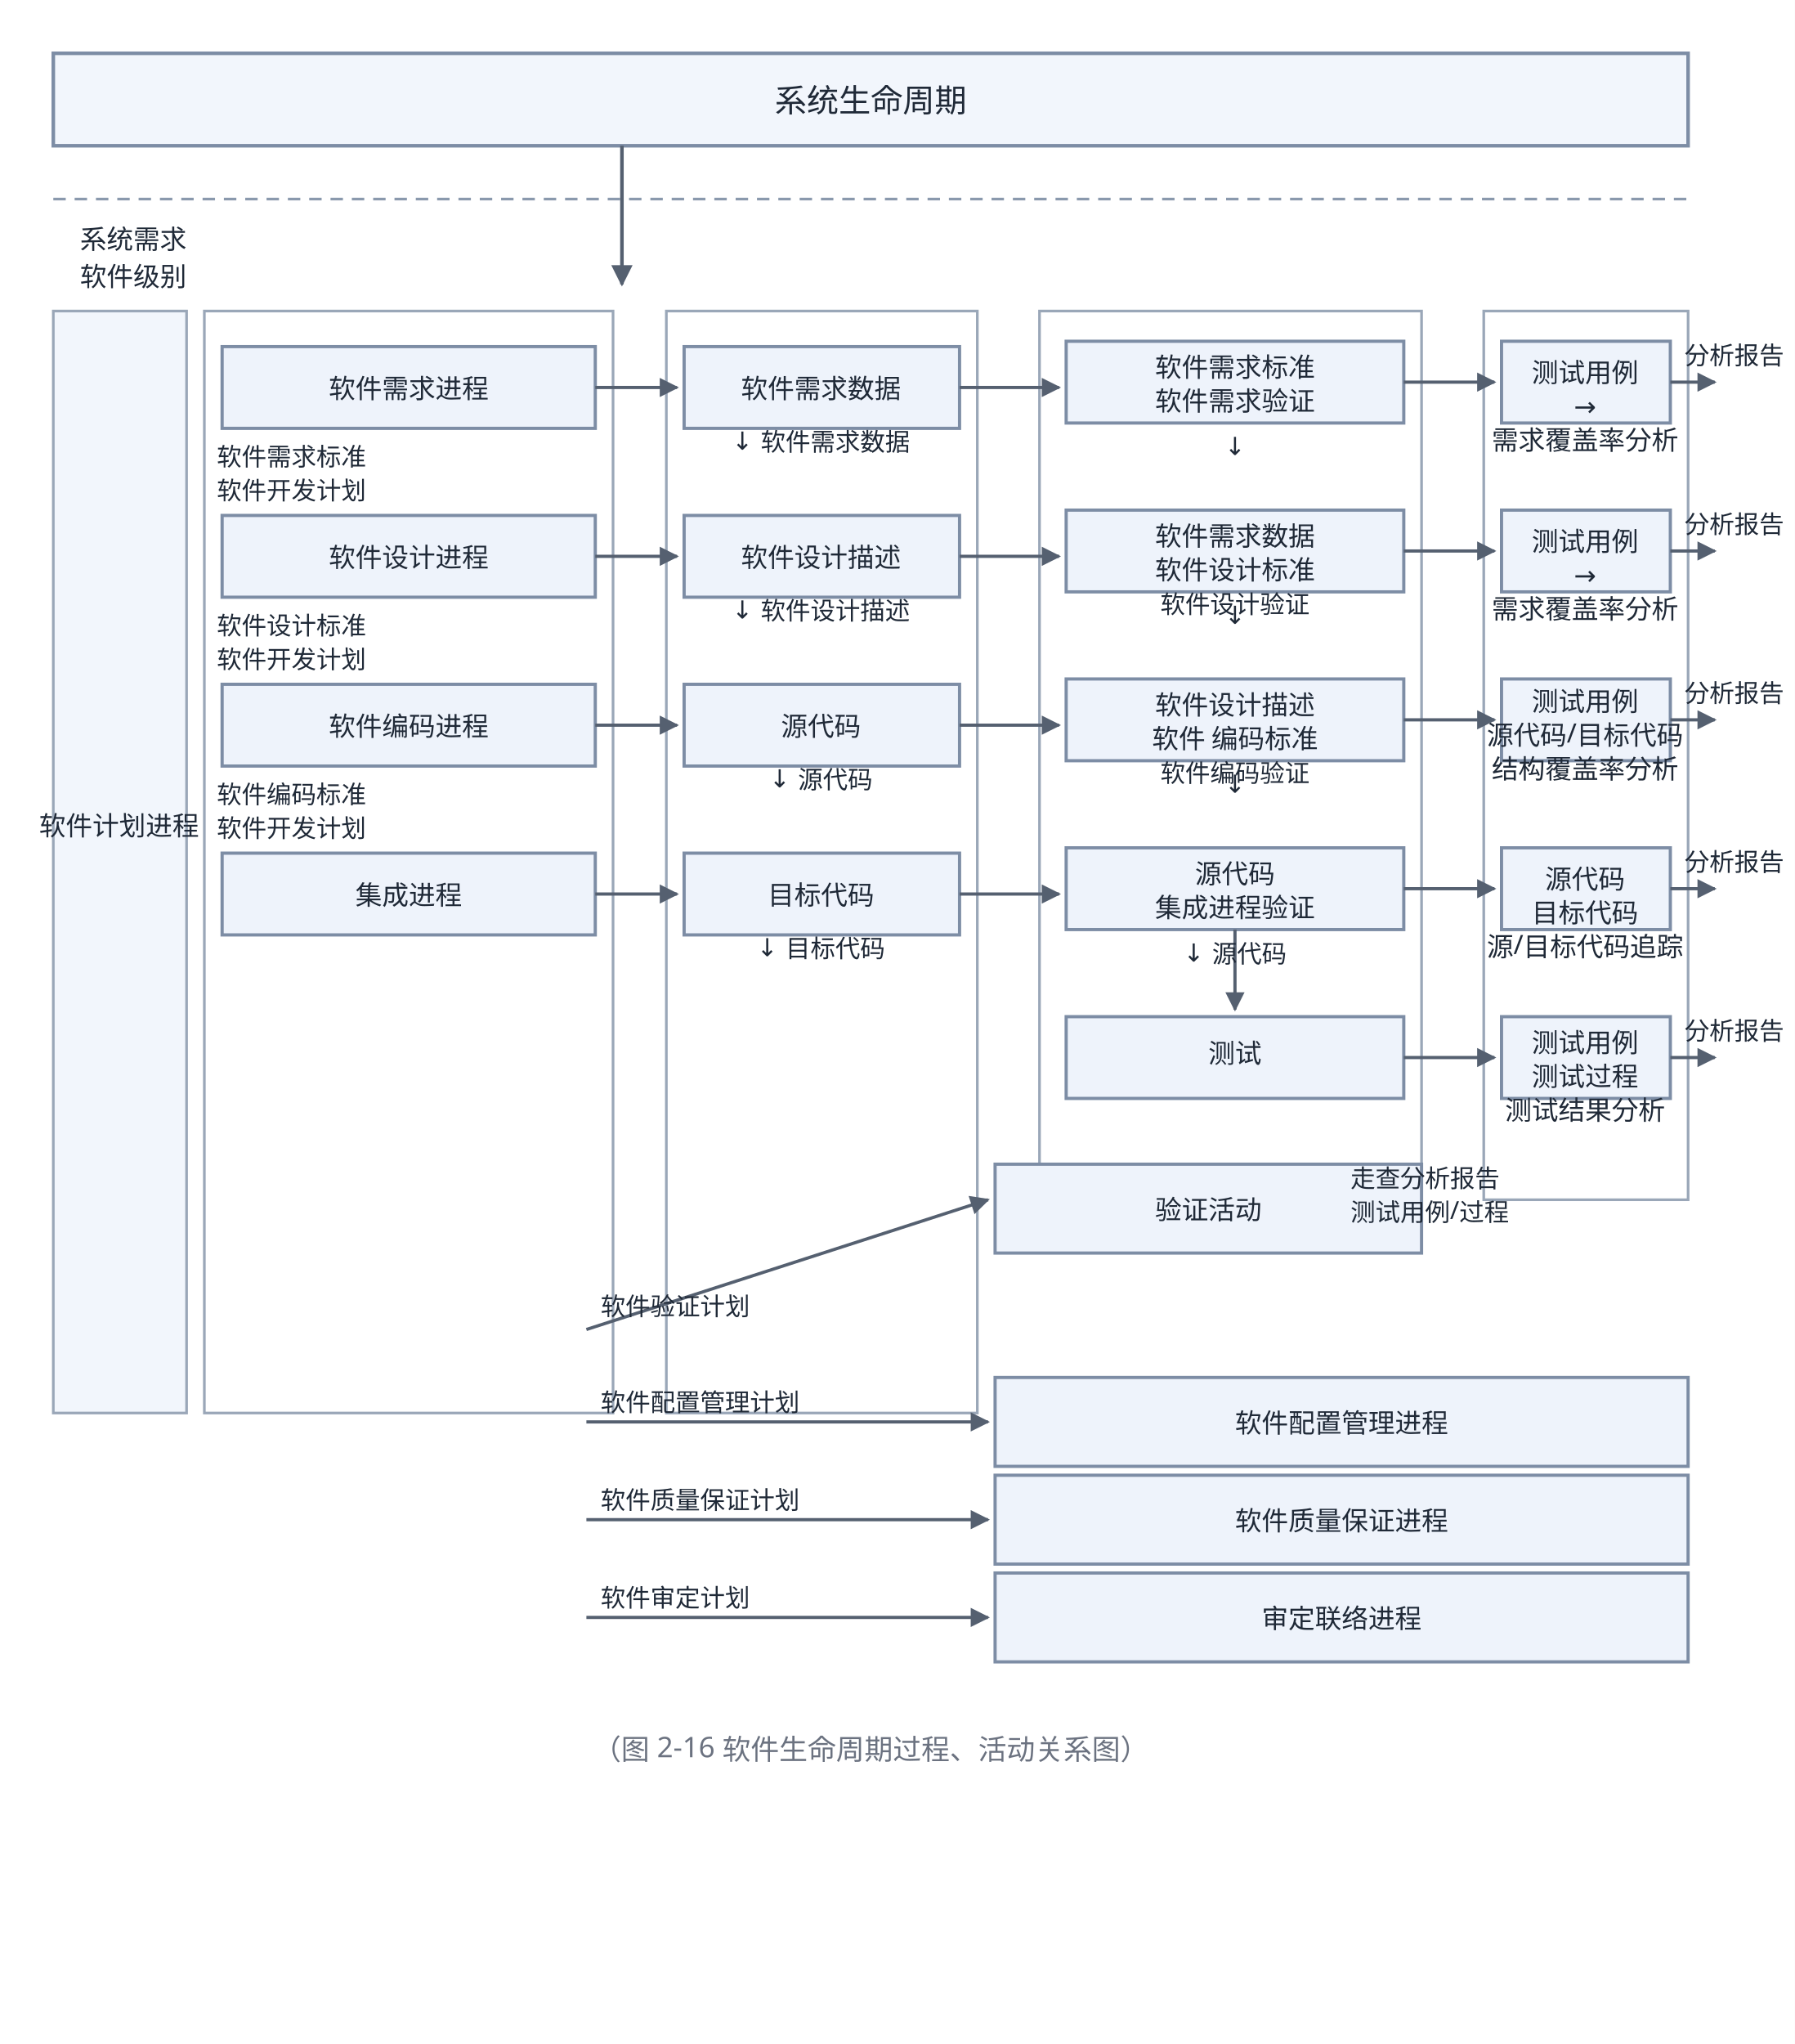
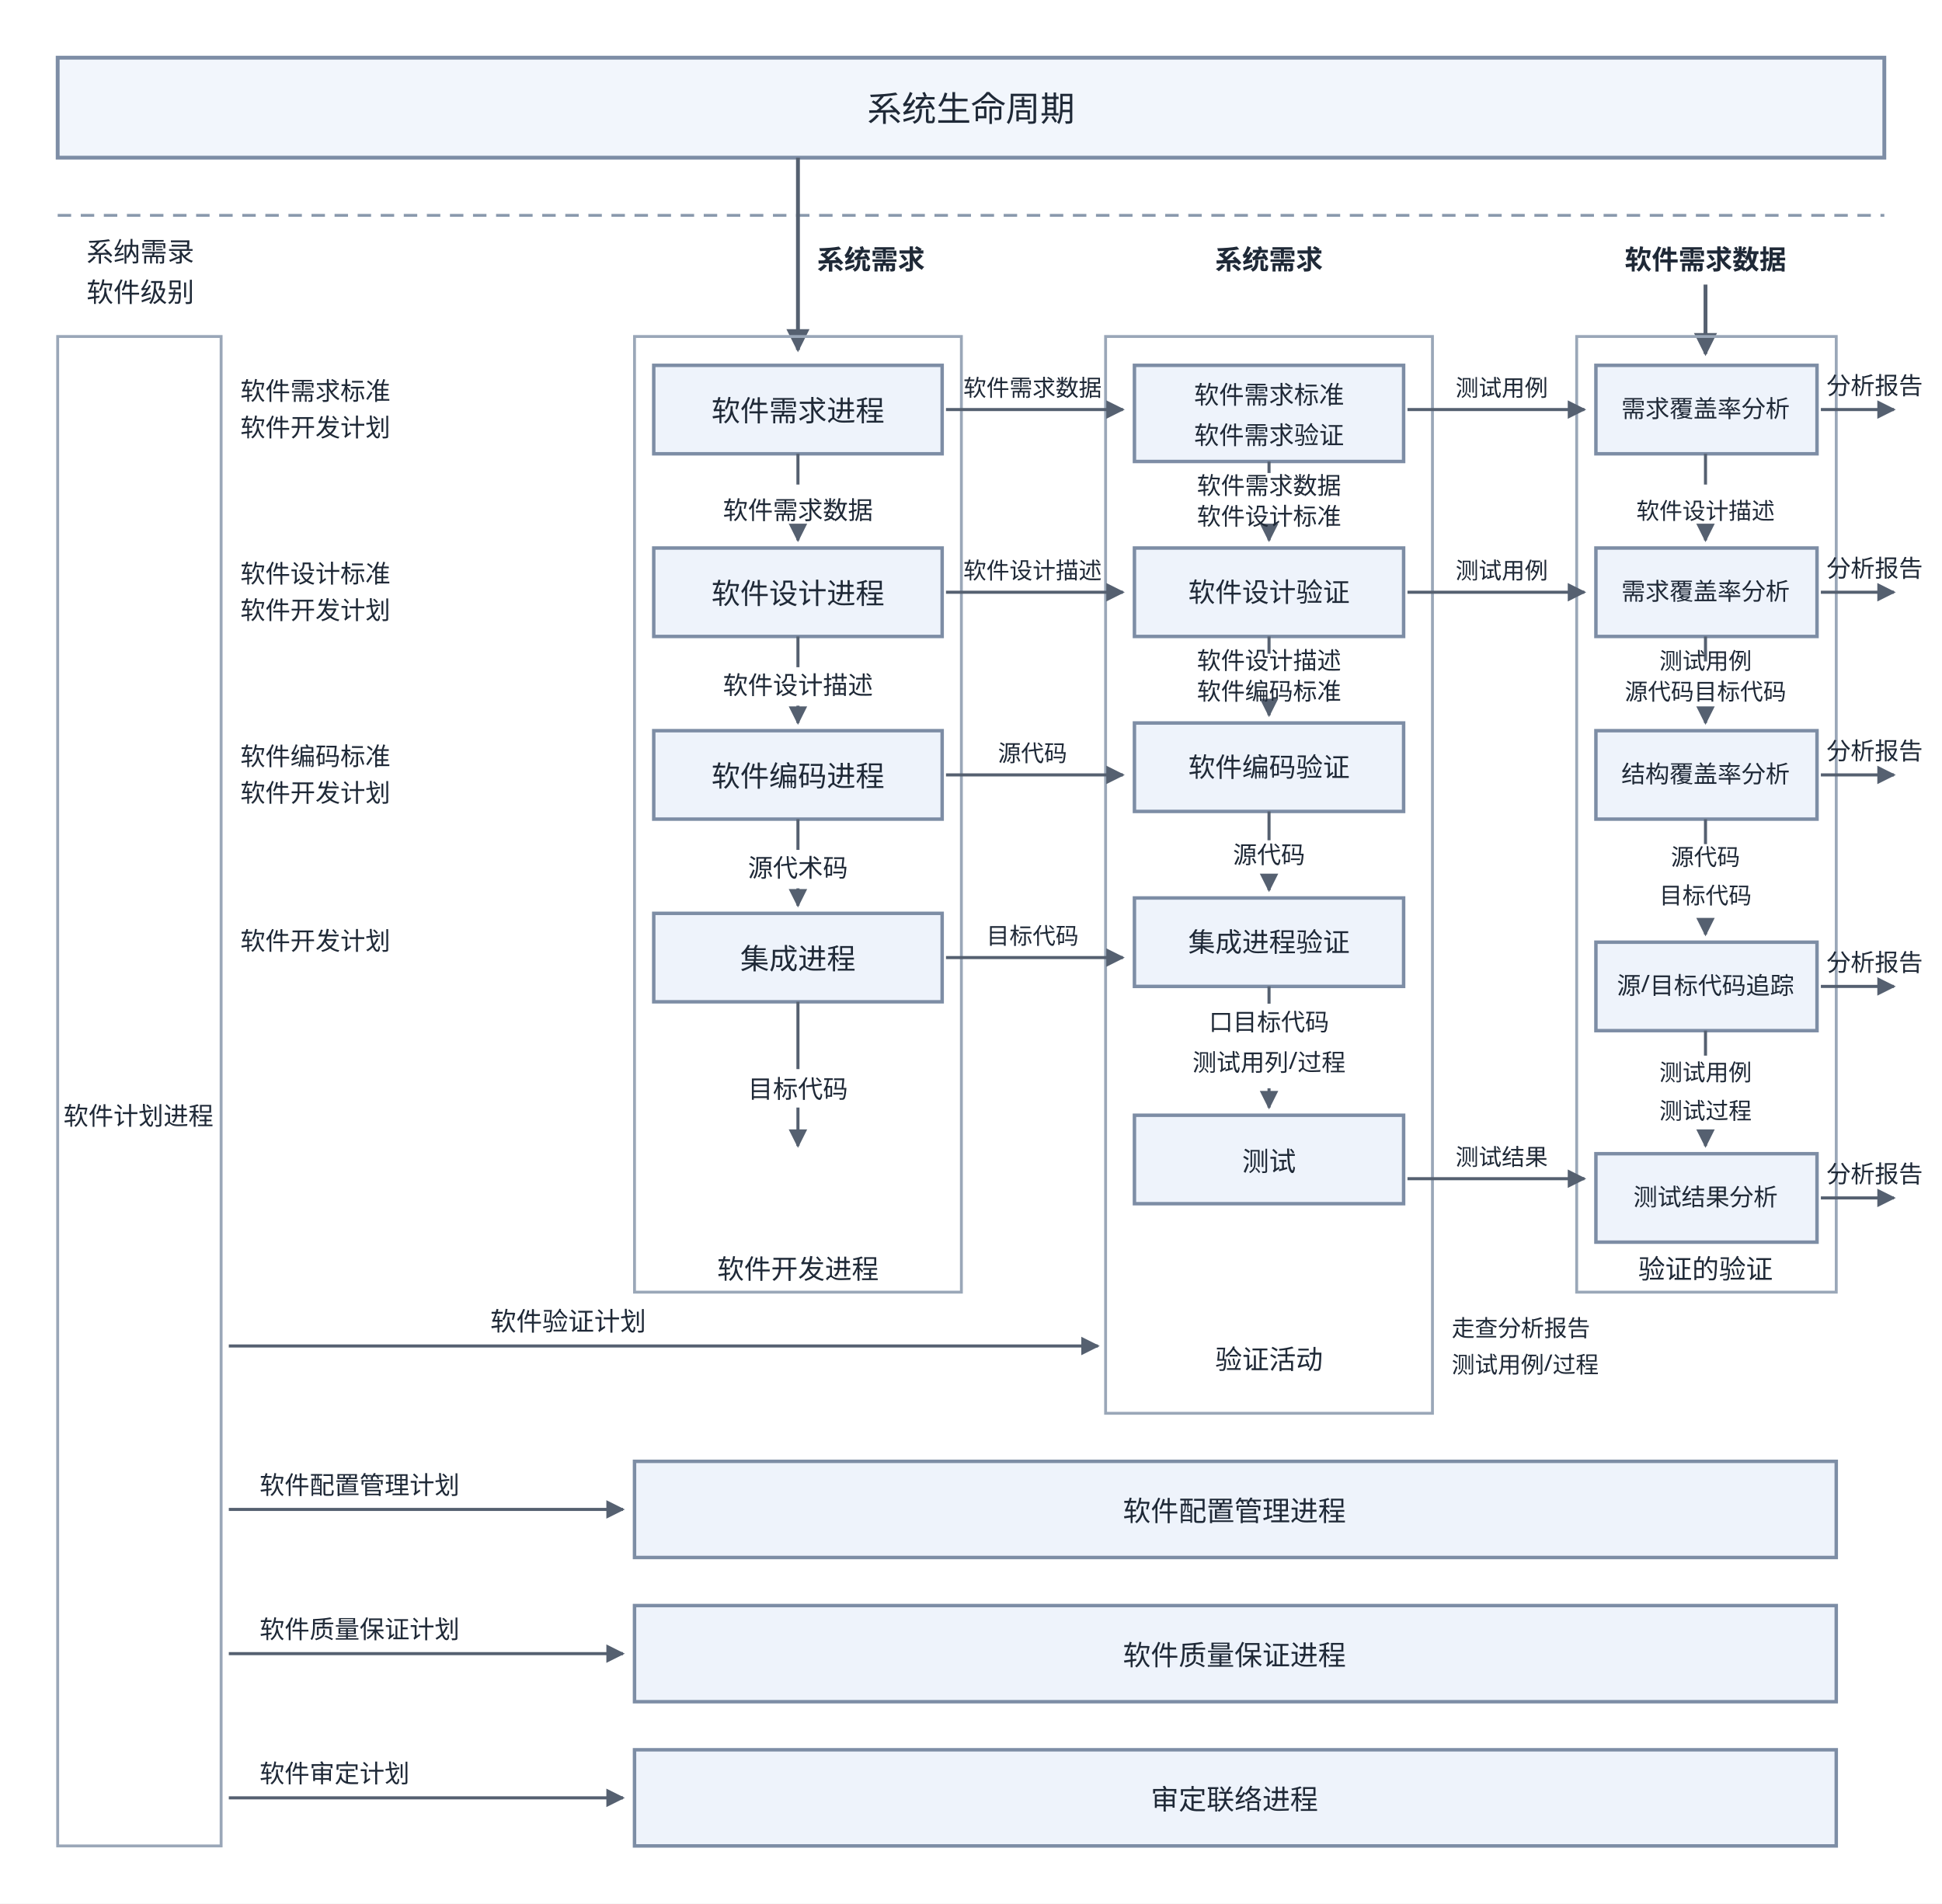
- <svg xmlns="http://www.w3.org/2000/svg" width="1010" height="1150" viewBox="0 0 1010 1150" font-family="sans-serif">
-   <rect width="1010" height="1150" fill="#ffffff" />
+ <svg xmlns="http://www.w3.org/2000/svg" width="1010" height="990" viewBox="0 0 1010 990" font-family="sans-serif">
+   <rect width="1010" height="990" fill="#ffffff" />
  <defs>
    <marker id="c16" viewBox="0 0 10 10" refX="9" refY="5" markerWidth="6" markerHeight="6" orient="auto">
      <path d="M 0 0 L 10 5 L 0 10 Z" fill="#556070" />
    </marker>
  </defs>
-   <rect width="1010" height="1150" fill="#ffffff" />
-   <rect x="30" y="30" width="920" height="52" fill="#f2f6fc" stroke="#7d8da5" stroke-width="2" />
-   <text x="490" y="63" text-anchor="middle" font-size="18" fill="#1f2937">系统生命周期</text>
-   <line x1="30" y1="112" x2="950" y2="112" stroke="#8a99ad" stroke-width="1.5" stroke-dasharray="7 5" />
-   <text x="45" y="140" font-size="15" fill="#1f2937">系统需求</text>
-   <text x="45" y="161" font-size="15" fill="#1f2937">软件级别</text>
-   <line x1="350" y1="82" x2="350" y2="160" stroke="#556070" stroke-width="2" marker-end="url(#c16)" />
-   <rect x="115" y="175" width="230" height="620" fill="none" stroke="#9aa7b8" stroke-width="1.5" />
-   <rect x="375" y="175" width="175" height="620" fill="none" stroke="#9aa7b8" stroke-width="1.5" />
-   <rect x="585" y="175" width="215" height="500" fill="none" stroke="#9aa7b8" stroke-width="1.5" />
-   <rect x="835" y="175" width="115" height="500" fill="none" stroke="#9aa7b8" stroke-width="1.5" />
+   <rect x="30" y="30" width="950" height="52" fill="#f2f6fc" stroke="#7d8da5" stroke-width="2" />
+   <text x="505" y="63" text-anchor="middle" font-size="18" fill="#1f2937">系统生命周期</text>
+   <line x1="30" y1="112" x2="980" y2="112" stroke="#8a99ad" stroke-width="1.5" stroke-dasharray="7 5" />
+   <text x="45" y="136" font-size="14" fill="#1f2937">系纳需录</text>
+   <text x="45" y="157" font-size="14" fill="#1f2937">软件级别</text>
+   <text x="425" y="140" font-size="14" font-weight="bold" fill="#1f2937">系统需求</text>
+   <text x="660" y="140" text-anchor="middle" font-size="14" font-weight="bold" fill="#1f2937">系统需求</text>
+   <text x="887" y="140" text-anchor="middle" font-size="14" font-weight="bold" fill="#1f2937">软件需求数据</text>
+   <line x1="415" y1="82" x2="415" y2="182" stroke="#556070" stroke-width="2" marker-end="url(#c16)" />
+   <line x1="887" y1="148" x2="887" y2="184" stroke="#556070" stroke-width="2" marker-end="url(#c16)" />
+   <g fill="none" stroke="#9aa7b8" stroke-width="1.5">
+     <rect x="30" y="175" width="85" height="785" />
+     <rect x="330" y="175" width="170" height="497" />
+     <rect x="575" y="175" width="170" height="560" />
+     <rect x="820" y="175" width="135" height="497" />
+   </g>
+   <text x="72" y="585" text-anchor="middle" font-size="13" fill="#1f2937">软件计划进程</text>
+   <text x="415" y="665" text-anchor="middle" font-size="14" fill="#1f2937">软件开发进程</text>
+   <text x="887" y="665" text-anchor="middle" font-size="14" fill="#1f2937">验证的验证</text>
  <g fill="#eef3fb" stroke="#7d8da5" stroke-width="1.8">
-     <rect x="125" y="195" width="210" height="46" />
-     <rect x="385" y="195" width="155" height="46" />
-     <rect x="600" y="192" width="190" height="46" />
-     <rect x="845" y="192" width="95" height="46" />
-     <rect x="125" y="290" width="210" height="46" />
-     <rect x="385" y="290" width="155" height="46" />
-     <rect x="600" y="287" width="190" height="46" />
-     <rect x="845" y="287" width="95" height="46" />
-     <rect x="125" y="385" width="210" height="46" />
-     <rect x="385" y="385" width="155" height="46" />
-     <rect x="600" y="382" width="190" height="46" />
-     <rect x="845" y="382" width="95" height="46" />
-     <rect x="125" y="480" width="210" height="46" />
-     <rect x="385" y="480" width="155" height="46" />
-     <rect x="600" y="477" width="190" height="46" />
-     <rect x="845" y="477" width="95" height="46" />
-     <rect x="600" y="572" width="190" height="46" />
-     <rect x="845" y="572" width="95" height="46" />
+     <rect x="340" y="190" width="150" height="46" />
+     <rect x="340" y="285" width="150" height="46" />
+     <rect x="340" y="380" width="150" height="46" />
+     <rect x="340" y="475" width="150" height="46" />
  </g>
  <g font-size="15" fill="#1f2937" text-anchor="middle">
-     <text x="230" y="224">软件需求进程</text>
-     <text x="462" y="224">软件需求数据</text>
-     <text x="695" y="212">软件需求标准</text>
-     <text x="695" y="231">软件需求验证</text>
-     <text x="892" y="215">测试用例</text>
-     <text x="892" y="234">→</text>
-     <text x="892" y="253">需求覆盖率分析</text>
-     <text x="230" y="319">软件设计进程</text>
-     <text x="462" y="319">软件设计描述</text>
-     <text x="695" y="307">软件需求数据</text>
-     <text x="695" y="326">软件设计标准</text>
-     <text x="695" y="345" font-size="14">软件设计验证</text>
-     <text x="892" y="310">测试用例</text>
-     <text x="892" y="329">→</text>
-     <text x="892" y="348">需求覆盖率分析</text>
-     <text x="230" y="414">软件编码进程</text>
-     <text x="462" y="414">源代码</text>
-     <text x="695" y="402">软件设计描述</text>
-     <text x="695" y="421">软件 编码标准</text>
-     <text x="695" y="440" font-size="14">软件编码验证</text>
-     <text x="892" y="400">测试用例</text>
-     <text x="892" y="419">源代码/目标代码</text>
-     <text x="892" y="438">结构覆盖率分析</text>
-     <text x="230" y="509">集成进程</text>
-     <text x="462" y="509">目标代码</text>
-     <text x="695" y="497">源代码</text>
-     <text x="695" y="516">集成进程验证</text>
-     <text x="892" y="500">源代码</text>
-     <text x="892" y="519">目标代码</text>
-     <text x="892" y="538">源/目标代码追踪</text>
-     <text x="695" y="598">测试</text>
-     <text x="892" y="592">测试用例</text>
-     <text x="892" y="611">测试过程</text>
-     <text x="892" y="630">测试结果分析</text>
+     <text x="415" y="219">软件需求进程</text>
+     <text x="415" y="314">软件设计进程</text>
+     <text x="415" y="409">软件编码进程</text>
+     <text x="415" y="504">集成进程</text>
  </g>
-   <g stroke="#556070" stroke-width="1.8" fill="none">
-     <line x1="335" y1="218" x2="381" y2="218" marker-end="url(#c16)" />
-     <line x1="540" y1="218" x2="596" y2="218" marker-end="url(#c16)" />
-     <line x1="790" y1="215" x2="841" y2="215" marker-end="url(#c16)" />
-     <line x1="335" y1="313" x2="381" y2="313" marker-end="url(#c16)" />
-     <line x1="540" y1="313" x2="596" y2="313" marker-end="url(#c16)" />
-     <line x1="790" y1="310" x2="841" y2="310" marker-end="url(#c16)" />
-     <line x1="335" y1="408" x2="381" y2="408" marker-end="url(#c16)" />
-     <line x1="540" y1="408" x2="596" y2="408" marker-end="url(#c16)" />
-     <line x1="790" y1="405" x2="841" y2="405" marker-end="url(#c16)" />
-     <line x1="335" y1="503" x2="381" y2="503" marker-end="url(#c16)" />
-     <line x1="540" y1="503" x2="596" y2="503" marker-end="url(#c16)" />
-     <line x1="790" y1="500" x2="841" y2="500" marker-end="url(#c16)" />
-     <line x1="695" y1="523" x2="695" y2="568" marker-end="url(#c16)" />
-     <line x1="790" y1="595" x2="841" y2="595" marker-end="url(#c16)" />
-     <line x1="830" y1="253" x2="830" y2="283" stroke="none" />
-     <line x1="940" y1="215" x2="965" y2="215" marker-end="url(#c16)" />
-     <line x1="940" y1="310" x2="965" y2="310" marker-end="url(#c16)" />
-     <line x1="940" y1="405" x2="965" y2="405" marker-end="url(#c16)" />
-     <line x1="940" y1="500" x2="965" y2="500" marker-end="url(#c16)" />
-     <line x1="940" y1="595" x2="965" y2="595" marker-end="url(#c16)" />
+   <g stroke="#556070" stroke-width="1.6" fill="none">
+     <line x1="415" y1="236" x2="415" y2="252" />
+     <line x1="415" y1="276" x2="415" y2="281" marker-end="url(#c16)" />
+     <line x1="415" y1="331" x2="415" y2="347" />
+     <line x1="415" y1="367" x2="415" y2="376" marker-end="url(#c16)" />
+     <line x1="415" y1="426" x2="415" y2="442" />
+     <line x1="415" y1="462" x2="415" y2="471" marker-end="url(#c16)" />
+     <line x1="415" y1="521" x2="415" y2="556" />
+     <line x1="415" y1="576" x2="415" y2="596" marker-end="url(#c16)" />
  </g>
-   <g font-size="14" fill="#1f2937">
-     <text x="948" y="205">分析报告</text>
-     <text x="948" y="300">分析报告</text>
-     <text x="948" y="395">分析报告</text>
-     <text x="948" y="490">分析报告</text>
-     <text x="948" y="585">分析报告</text>
-     <text x="462" y="253" text-anchor="middle">↓ 软件需求数据</text>
-     <text x="462" y="348" text-anchor="middle">↓ 软件设计描述</text>
-     <text x="462" y="443" text-anchor="middle">↓ 源代码</text>
-     <text x="462" y="538" text-anchor="middle">↓ 目标代码</text>
-     <text x="695" y="256" text-anchor="middle">↓</text>
-     <text x="695" y="351" text-anchor="middle">↓</text>
-     <text x="695" y="446" text-anchor="middle">↓</text>
-     <text x="695" y="541" text-anchor="middle">↓ 源代码</text>
-   </g>
-   <rect x="30" y="175" width="75" height="620" fill="#f2f6fc" stroke="#9aa7b8" stroke-width="1.5" />
-   <text x="67" y="470" text-anchor="middle" font-size="15" fill="#1f2937">软件计划进程</text>
-   <g font-size="14" fill="#1f2937">
-     <text x="122" y="262">软件需求标准</text>
-     <text x="122" y="281">软件开发计划</text>
-     <text x="122" y="357">软件设计标准</text>
-     <text x="122" y="376">软件开发计划</text>
-     <text x="122" y="452">软件编码标准</text>
-     <text x="122" y="471">软件开发计划</text>
-   </g>
-   <rect x="560" y="655" width="240" height="50" fill="#eef3fb" stroke="#7d8da5" stroke-width="1.8" />
-   <text x="680" y="686" text-anchor="middle" font-size="15" fill="#1f2937">验证活动</text>
-   <g font-size="14" fill="#1f2937">
-     <text x="760" y="668">走查分析报告</text>
-     <text x="760" y="687">测试用例/过程</text>
-   </g>
-   <g stroke="#556070" stroke-width="1.8" fill="none">
-     <line x1="105" y1="500" x2="330" y2="745" stroke="none" />
-     <line x1="330" y1="748" x2="556" y2="675" marker-end="url(#c16)" />
-     <line x1="330" y1="800" x2="556" y2="800" marker-end="url(#c16)" />
-     <line x1="330" y1="855" x2="556" y2="855" marker-end="url(#c16)" />
-     <line x1="330" y1="910" x2="556" y2="910" marker-end="url(#c16)" />
-   </g>
-   <g font-size="14" fill="#1f2937">
-     <text x="338" y="740">软件验证计划</text>
-     <text x="338" y="794">软件配置管理计划</text>
-     <text x="338" y="849">软件质量保证计划</text>
-     <text x="338" y="904">软件审定计划</text>
+   <g font-size="13" fill="#1f2937" text-anchor="middle">
+     <text x="415" y="270">软件需求数据</text>
+     <text x="415" y="361">软件设计描述</text>
+     <text x="415" y="456">源代术码</text>
+     <text x="415" y="571">目标代码</text>
  </g>
  <g fill="#eef3fb" stroke="#7d8da5" stroke-width="1.8">
-     <rect x="560" y="775" width="390" height="50" />
-     <rect x="560" y="830" width="390" height="50" />
-     <rect x="560" y="885" width="390" height="50" />
+     <rect x="590" y="190" width="140" height="50" />
+     <rect x="590" y="285" width="140" height="46" />
+     <rect x="590" y="376" width="140" height="46" />
+     <rect x="590" y="467" width="140" height="46" />
+     <rect x="590" y="580" width="140" height="46" />
  </g>
-   <g font-size="15" fill="#1f2937" text-anchor="middle">
-     <text x="755" y="806">软件配置管理进程</text>
-     <text x="755" y="861">软件质量保证进程</text>
-     <text x="755" y="916">审定联络进程</text>
+   <g font-size="13" fill="#1f2937" text-anchor="middle">
+     <text x="660" y="210">软件需求标准</text>
+     <text x="660" y="231">软件需求验证</text>
+     <text x="660" y="313" font-size="14">软件设计验证</text>
+     <text x="660" y="404" font-size="14">软件编码验证</text>
+     <text x="660" y="495" font-size="14">集成进程验证</text>
+     <text x="660" y="609" font-size="14">测试</text>
  </g>
-   <text x="490" y="990" text-anchor="middle" font-size="16" fill="#6b7280">（图 2-16 软件生命周期过程、活动关系图）</text>
+   <g stroke="#556070" stroke-width="1.6" fill="none">
+     <line x1="660" y1="240" x2="660" y2="246" />
+     <line x1="660" y1="278" x2="660" y2="281" marker-end="url(#c16)" />
+     <line x1="660" y1="331" x2="660" y2="340" />
+     <line x1="660" y1="369" x2="660" y2="372" marker-end="url(#c16)" />
+     <line x1="660" y1="422" x2="660" y2="437" />
+     <line x1="660" y1="458" x2="660" y2="463" marker-end="url(#c16)" />
+     <line x1="660" y1="513" x2="660" y2="522" />
+     <line x1="660" y1="566" x2="660" y2="576" marker-end="url(#c16)" />
+   </g>
+   <g font-size="12.5" fill="#1f2937" text-anchor="middle">
+     <text x="660" y="257">软件需求数据</text>
+     <text x="660" y="273">软件设计标准</text>
+     <text x="660" y="348">软件设计描述</text>
+     <text x="660" y="364">软件编码标准</text>
+     <text x="660" y="449">源代码</text>
+     <text x="660" y="536">口目标代码</text>
+     <text x="660" y="557">测试用列/过程</text>
+   </g>
+   <g fill="#eef3fb" stroke="#7d8da5" stroke-width="1.8">
+     <rect x="830" y="190" width="115" height="46" />
+     <rect x="830" y="285" width="115" height="46" />
+     <rect x="830" y="380" width="115" height="46" />
+     <rect x="830" y="490" width="115" height="46" />
+     <rect x="830" y="600" width="115" height="46" />
+   </g>
+   <g font-size="12.5" fill="#1f2937" text-anchor="middle">
+     <text x="887" y="217">需求覆盖率分析</text>
+     <text x="887" y="312">需求覆盖率分析</text>
+     <text x="887" y="407">结构覆盖率分析</text>
+     <text x="887" y="517">源/目标代码追踪</text>
+     <text x="887" y="627">测试结果分析</text>
+   </g>
+   <g stroke="#556070" stroke-width="1.6" fill="none">
+     <line x1="887" y1="236" x2="887" y2="252" />
+     <line x1="887" y1="276" x2="887" y2="281" marker-end="url(#c16)" />
+     <line x1="887" y1="331" x2="887" y2="344" />
+     <line x1="887" y1="369" x2="887" y2="376" marker-end="url(#c16)" />
+     <line x1="887" y1="426" x2="887" y2="439" />
+     <line x1="887" y1="478" x2="887" y2="486" marker-end="url(#c16)" />
+     <line x1="887" y1="536" x2="887" y2="549" />
+     <line x1="887" y1="588" x2="887" y2="596" marker-end="url(#c16)" />
+   </g>
+   <g font-size="12" fill="#1f2937" text-anchor="middle">
+     <text x="887" y="270">软件设计描述</text>
+     <text x="887" y="348">测试用例</text>
+     <text x="887" y="364">源代码目标代码</text>
+     <text x="887" y="450">源代码</text>
+     <text x="887" y="470">目标代码</text>
+     <text x="887" y="562">测试用例</text>
+     <text x="887" y="582">测试过程</text>
+   </g>
+   <g stroke="#556070" stroke-width="1.6" fill="none">
+     <line x1="492" y1="213" x2="584" y2="213" marker-end="url(#c16)" />
+     <line x1="492" y1="308" x2="584" y2="308" marker-end="url(#c16)" />
+     <line x1="492" y1="403" x2="584" y2="403" marker-end="url(#c16)" />
+     <line x1="492" y1="498" x2="584" y2="498" marker-end="url(#c16)" />
+   </g>
+   <g font-size="12" fill="#1f2937" text-anchor="middle">
+     <text x="537" y="206">软件需求数据</text>
+     <text x="537" y="301">软件设计描述</text>
+     <text x="537" y="396">源代码</text>
+     <text x="537" y="491">目标代码</text>
+   </g>
+   <g stroke="#556070" stroke-width="1.6" fill="none">
+     <line x1="732" y1="213" x2="824" y2="213" marker-end="url(#c16)" />
+     <line x1="732" y1="308" x2="824" y2="308" marker-end="url(#c16)" />
+     <line x1="732" y1="613" x2="824" y2="613" marker-end="url(#c16)" />
+   </g>
+   <g font-size="12" fill="#1f2937" text-anchor="middle">
+     <text x="781" y="206">测试用例</text>
+     <text x="781" y="301">测试用例</text>
+     <text x="781" y="606">测试结果</text>
+   </g>
+   <g stroke="#556070" stroke-width="1.6" fill="none">
+     <line x1="947" y1="213" x2="985" y2="213" marker-end="url(#c16)" />
+     <line x1="947" y1="308" x2="985" y2="308" marker-end="url(#c16)" />
+     <line x1="947" y1="403" x2="985" y2="403" marker-end="url(#c16)" />
+     <line x1="947" y1="513" x2="985" y2="513" marker-end="url(#c16)" />
+     <line x1="947" y1="623" x2="985" y2="623" marker-end="url(#c16)" />
+   </g>
+   <g font-size="12.5" fill="#1f2937">
+     <text x="950" y="205">分析报告</text>
+     <text x="950" y="300">分析报告</text>
+     <text x="950" y="395">分析报告</text>
+     <text x="950" y="505">分析报告</text>
+     <text x="950" y="615">分析报告</text>
+   </g>
+   <text x="660" y="712" text-anchor="middle" font-size="14" fill="#1f2937">验证活动</text>
+   <line x1="119" y1="700" x2="571" y2="700" stroke="#556070" stroke-width="1.6" marker-end="url(#c16)" />
+   <text x="255" y="692" font-size="13.5" fill="#1f2937">软件验证计划</text>
+   <text x="755" y="695" font-size="12" fill="#1f2937">走查分析报告</text>
+   <text x="755" y="714" font-size="12" fill="#1f2937">测试用例/过程</text>
+   <g fill="#eef3fb" stroke="#7d8da5" stroke-width="1.8">
+     <rect x="330" y="760" width="625" height="50" />
+     <rect x="330" y="835" width="625" height="50" />
+     <rect x="330" y="910" width="625" height="50" />
+   </g>
+   <g font-size="14.5" fill="#1f2937" text-anchor="middle">
+     <text x="642" y="791">软件配置管理进程</text>
+     <text x="642" y="866">软件质量保证进程</text>
+     <text x="642" y="941">审定联络进程</text>
+   </g>
+   <g stroke="#556070" stroke-width="1.6" fill="none">
+     <line x1="119" y1="785" x2="324" y2="785" marker-end="url(#c16)" />
+     <line x1="119" y1="860" x2="324" y2="860" marker-end="url(#c16)" />
+     <line x1="119" y1="935" x2="324" y2="935" marker-end="url(#c16)" />
+   </g>
+   <g font-size="13" fill="#1f2937">
+     <text x="135" y="777">软件配置管理计划</text>
+     <text x="135" y="852">软件质量保证计划</text>
+     <text x="135" y="927">软件审定计划</text>
+   </g>
+   <g font-size="13" fill="#1f2937">
+     <text x="125" y="208">软件需求标准</text>
+     <text x="125" y="227">软件开发计划</text>
+     <text x="125" y="303">软件设计标准</text>
+     <text x="125" y="322">软件开发计划</text>
+     <text x="125" y="398">软件编码标准</text>
+     <text x="125" y="417">软件开发计划</text>
+     <text x="125" y="494">软件开发计划</text>
+   </g>
</svg>
